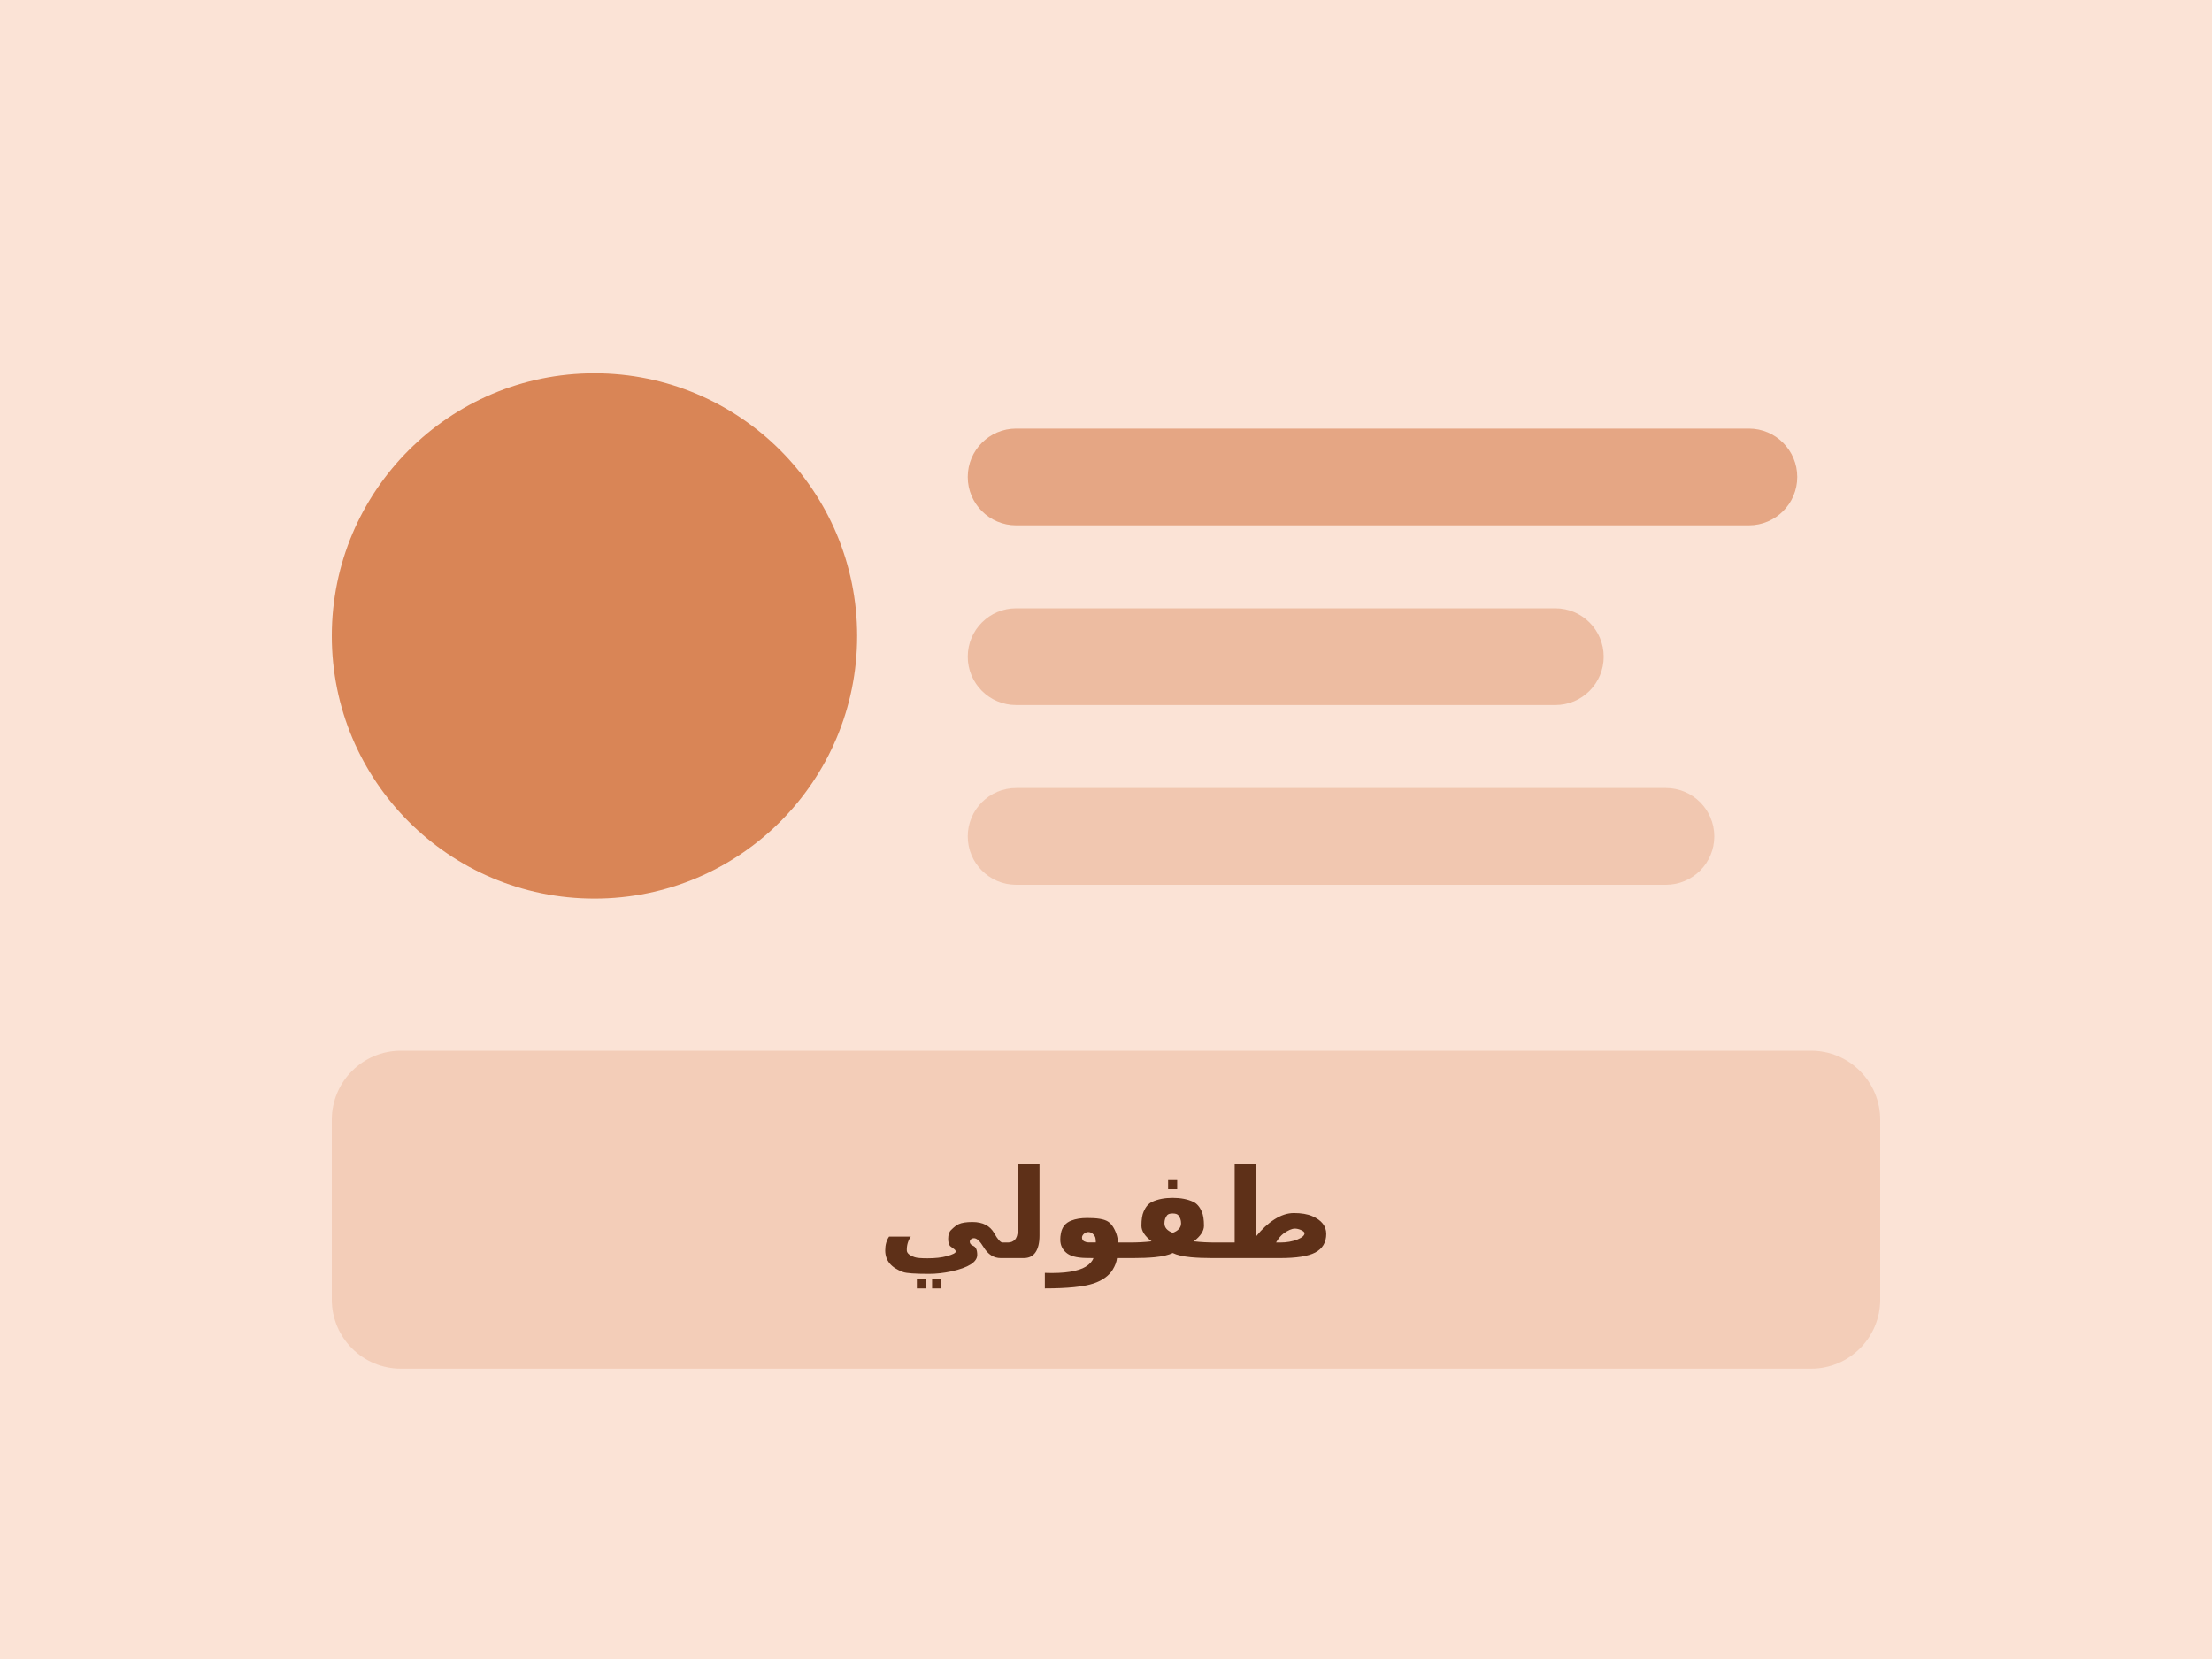
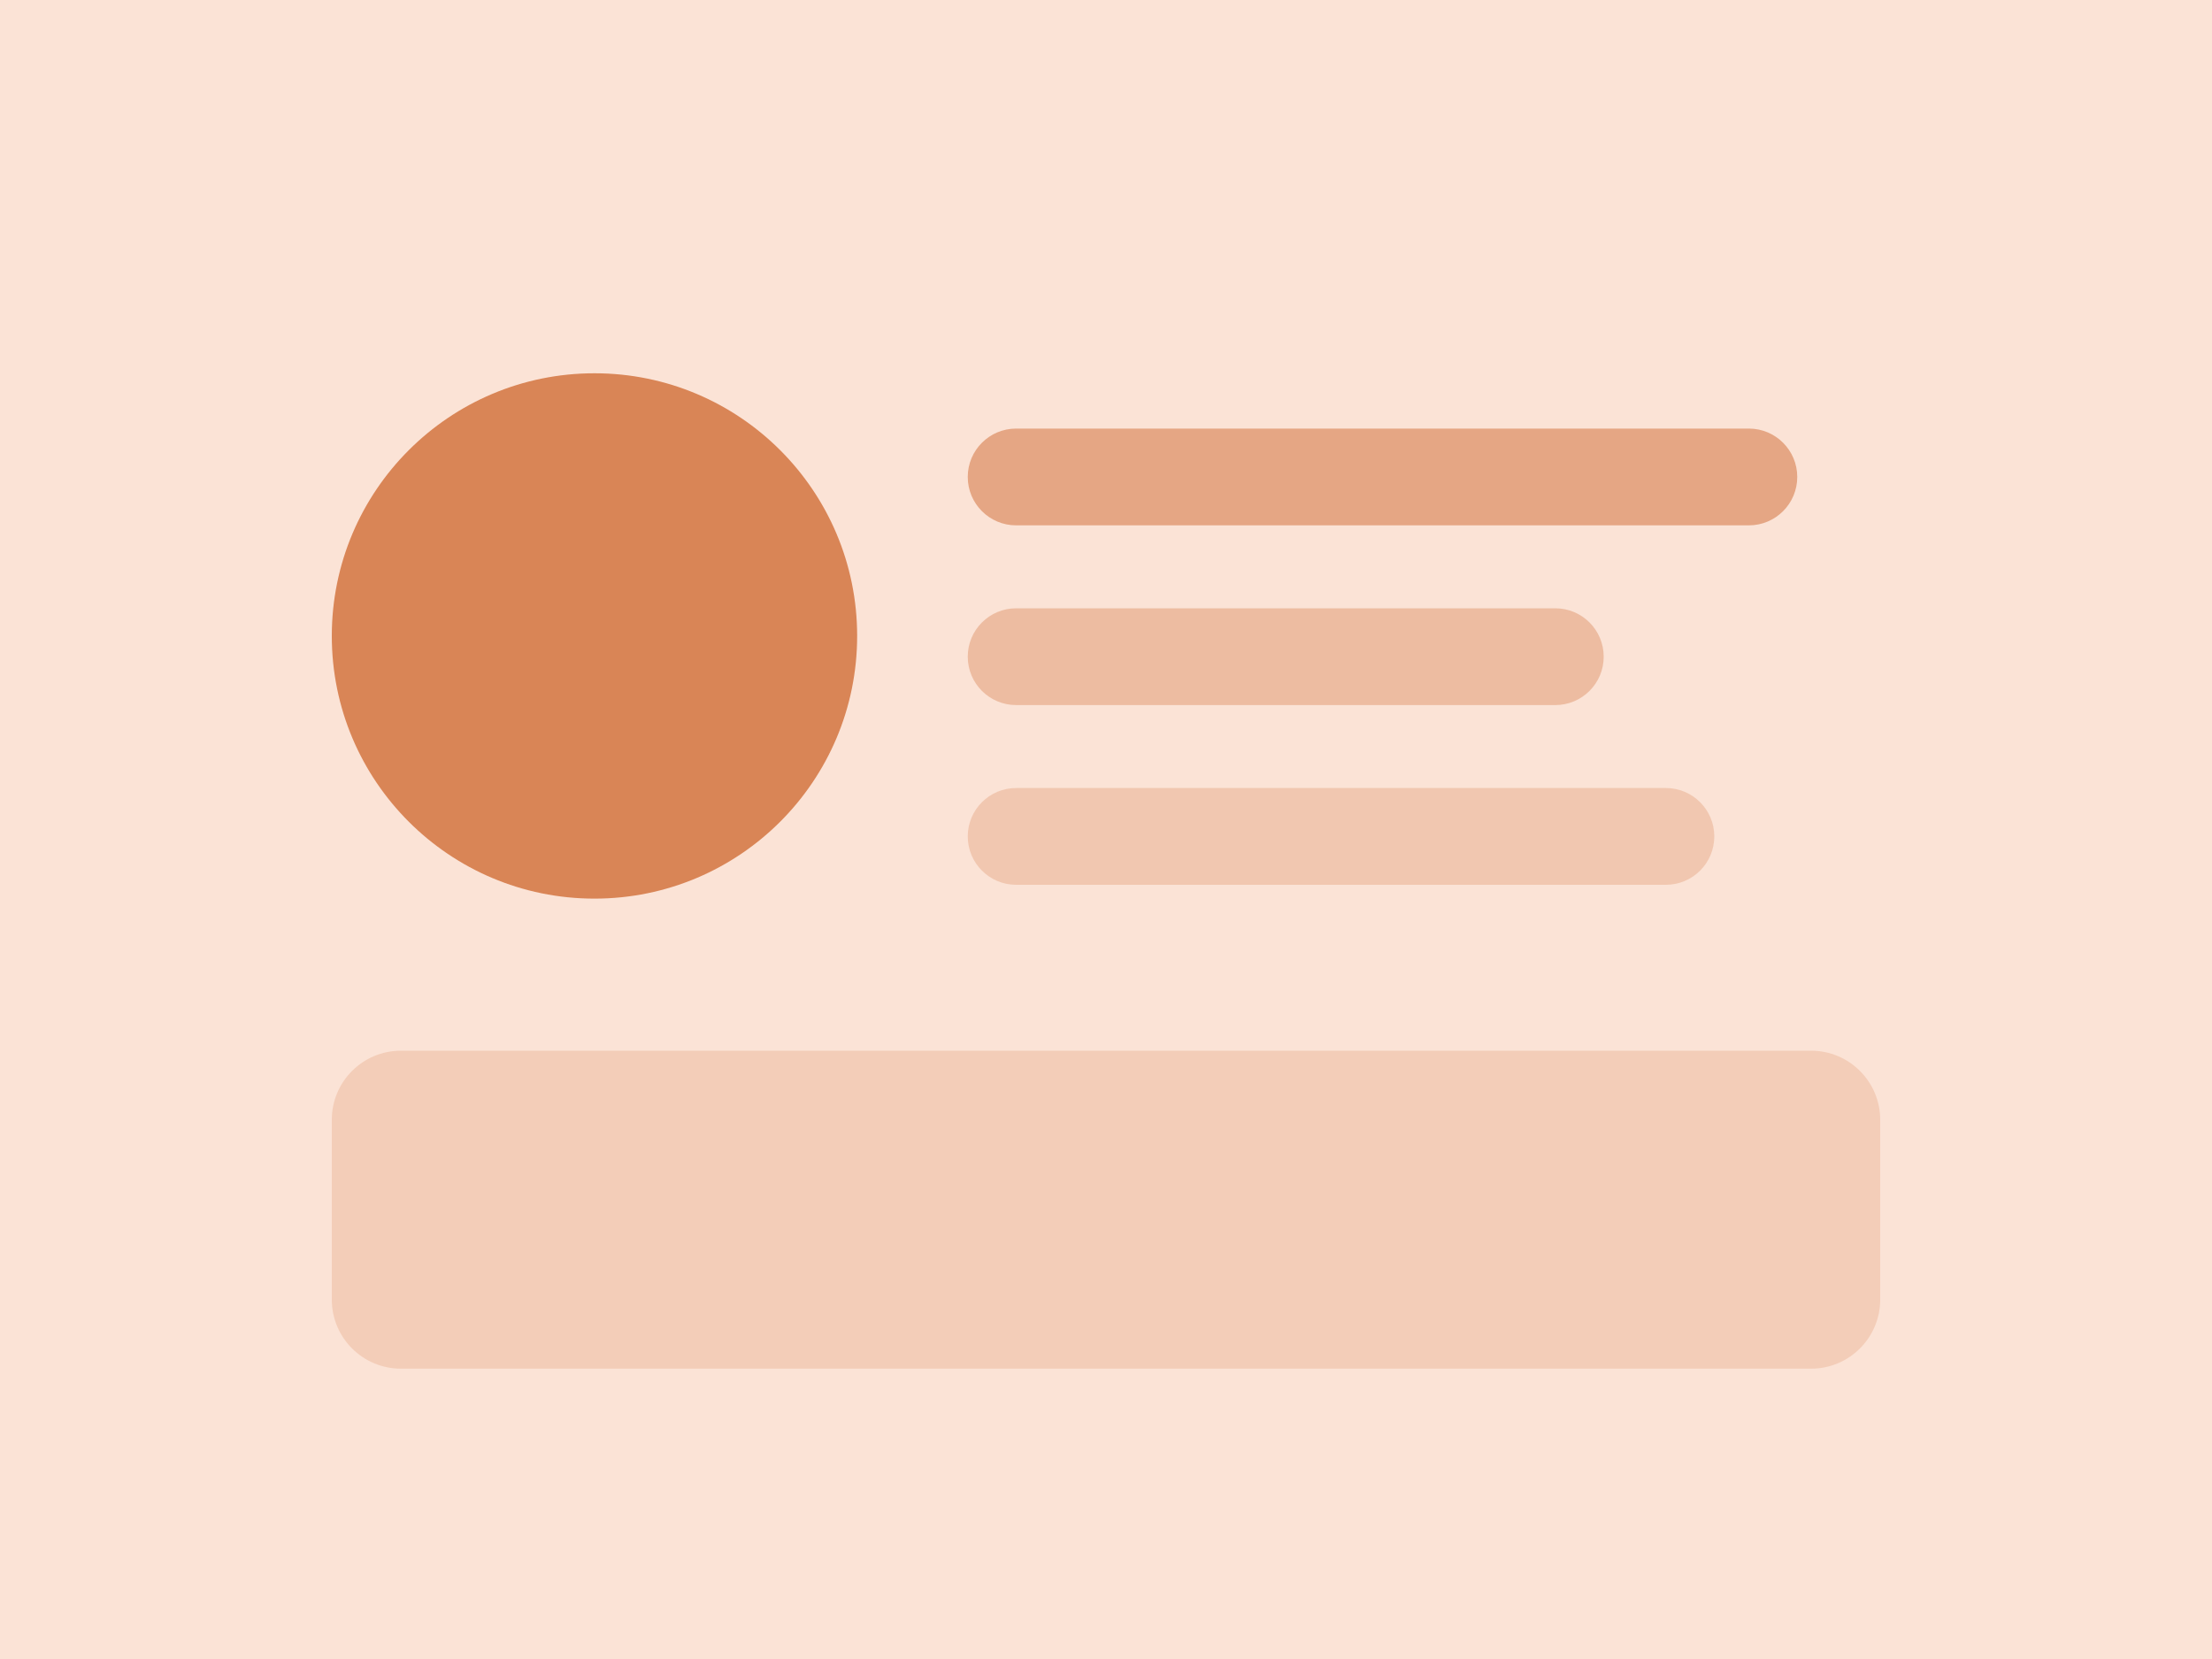
<svg xmlns="http://www.w3.org/2000/svg" viewBox="0 0 320 240" width="320" height="240" role="img" aria-label="أسلوب طفولي">
  <rect width="320" height="240" fill="#FBE3D6" />
  <circle cx="86" cy="92" r="38" fill="#D3743F" opacity=".85" />
  <rect x="140" y="62" width="120" height="14" rx="7" fill="#D3743F" opacity=".55" />
  <rect x="140" y="88" width="92" height="14" rx="7" fill="#D3743F" opacity=".35" />
  <rect x="140" y="114" width="108" height="14" rx="7" fill="#D3743F" opacity=".25" />
  <rect x="48" y="152" width="224" height="46" rx="10" fill="#D3743F" opacity=".2" />
-   <text x="160" y="182" text-anchor="middle" font-family="IBM Plex Sans Arabic, Tahoma, sans-serif" font-size="18" font-weight="600" fill="#5E3018" direction="rtl">طفولي</text>
</svg>
